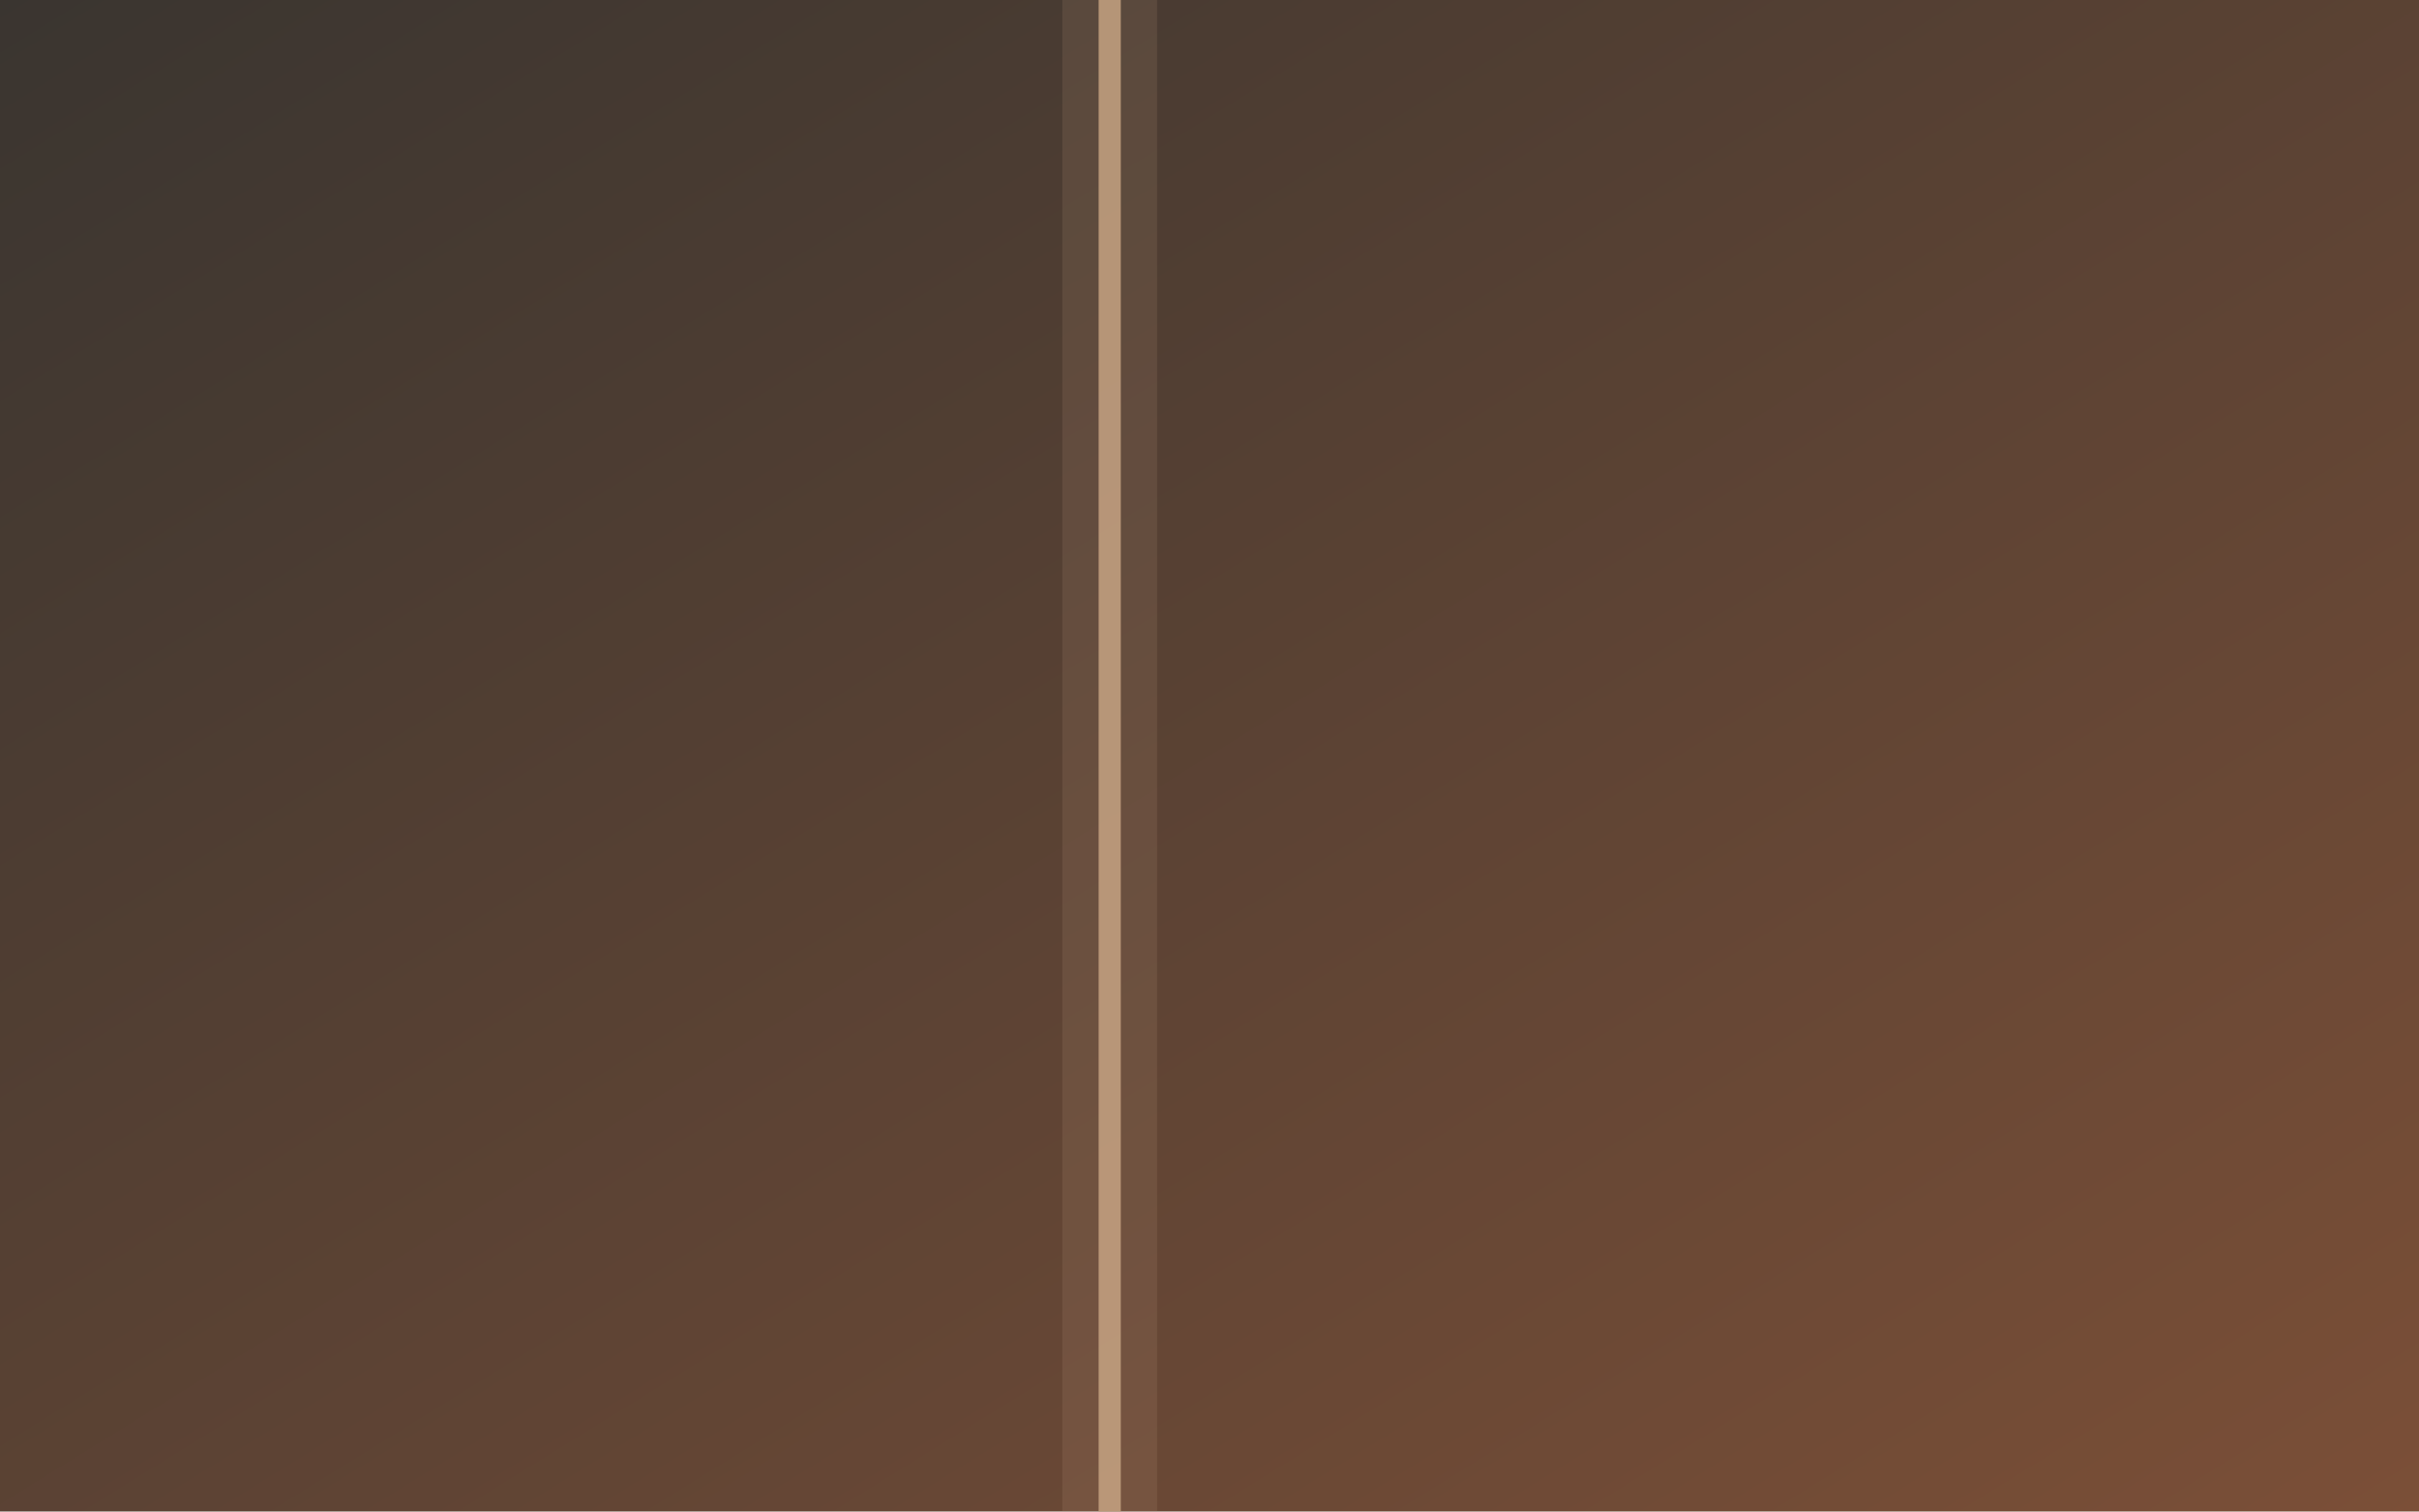
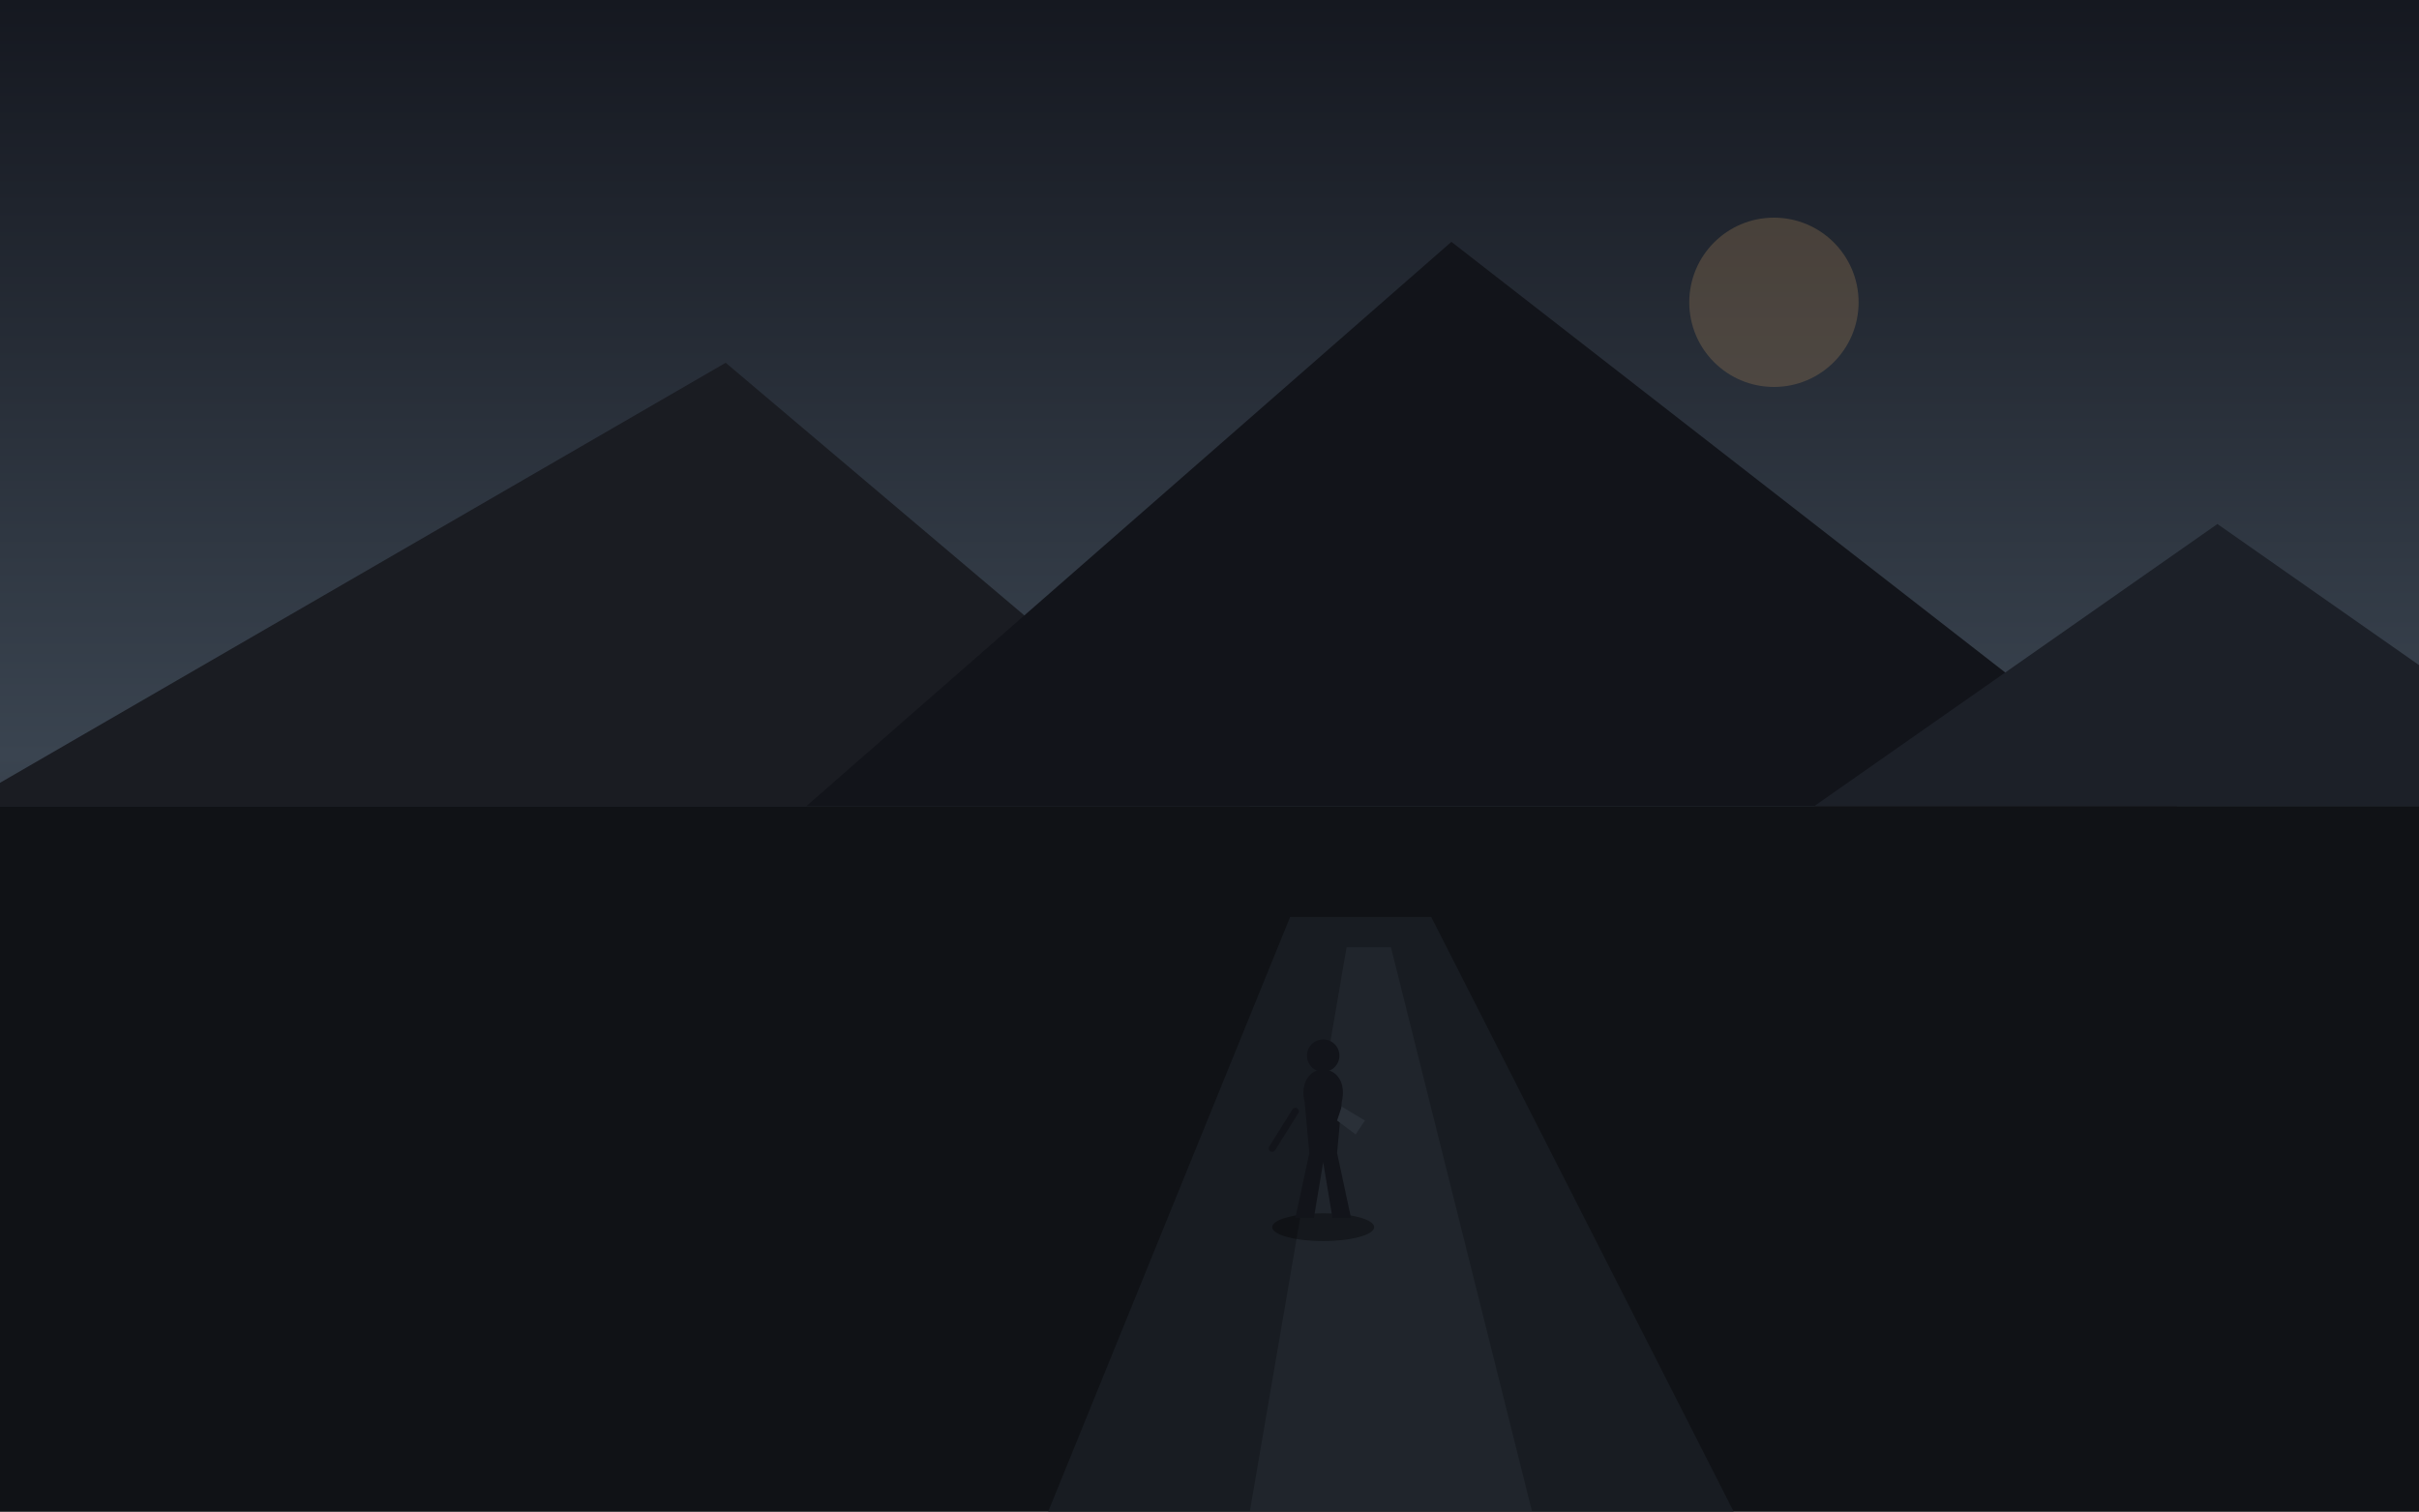
- <svg xmlns="http://www.w3.org/2000/svg" viewBox="0 0 1200 750">
+ <svg xmlns="http://www.w3.org/2000/svg" viewBox="0 0 1200 750" preserveAspectRatio="xMidYMid slice">
  <defs>
-     <linearGradient id="g" x1="0" y1="0" x2="1" y2="1">
-       <stop offset="0" stop-color="#3a3530" />
-       <stop offset="1" stop-color="#7b4f37" />
+     <linearGradient id="sky" x1="0" y1="0" x2="0" y2="1">
+       <stop offset="0" stop-color="#151820" />
+       <stop offset="0.5" stop-color="#3a4450" />
+       <stop offset="1" stop-color="#0e0c0a" />
    </linearGradient>
  </defs>
-   <rect width="1200" height="750" fill="url(#g)" />
-   <rect x="545" y="0" width="11" height="750" fill="#c6a281" opacity="0.85" />
-   <rect x="527" y="0" width="47" height="750" fill="#c6a281" opacity="0.14" />
+   <rect width="1200" height="750" fill="url(#sky)" />
+   <circle cx="880" cy="150" r="42" fill="#b08a5a" opacity="0.28" />
+   <path d="M-20 400 L360 180 L620 400 Z" fill="#1a1c22" />
+   <path d="M400 400 L720 120 L1080 400 Z" fill="#12141a" />
+   <path d="M900 400 L1100 260 L1300 400 Z" fill="#1c2028" />
+   <path d="M0 400 L1200 400 L1200 750 L0 750 Z" fill="#101216" />
+   <path d="M520 750 L640 455 L710 455 L860 750 Z" fill="#181c22" />
+   <path d="M620 750 L668 470 L690 470 L760 750 Z" fill="#2a3038" opacity="0.45" />
+   <g transform="translate(638 510) scale(1.15)">
+     <ellipse cx="16" cy="86" rx="22" ry="6" fill="#000" opacity="0.35" />
+     <path d="M16 18 C22 18 26 24 24 32 L22 54 L28 82 L20 82 L16 58 L12 82 L4 82 L10 54 L8 32 C6 24 10 18 16 18 Z" fill="#12141a" />
+     <circle cx="16" cy="12" r="7" fill="#12141a" />
+     <path d="M24 34 L34 40 L30 46 L22 40" fill="#2a3038" />
+     <path d="M4 36 L-6 52" stroke="#12141a" stroke-width="3" stroke-linecap="round" />
+   </g>
</svg>
